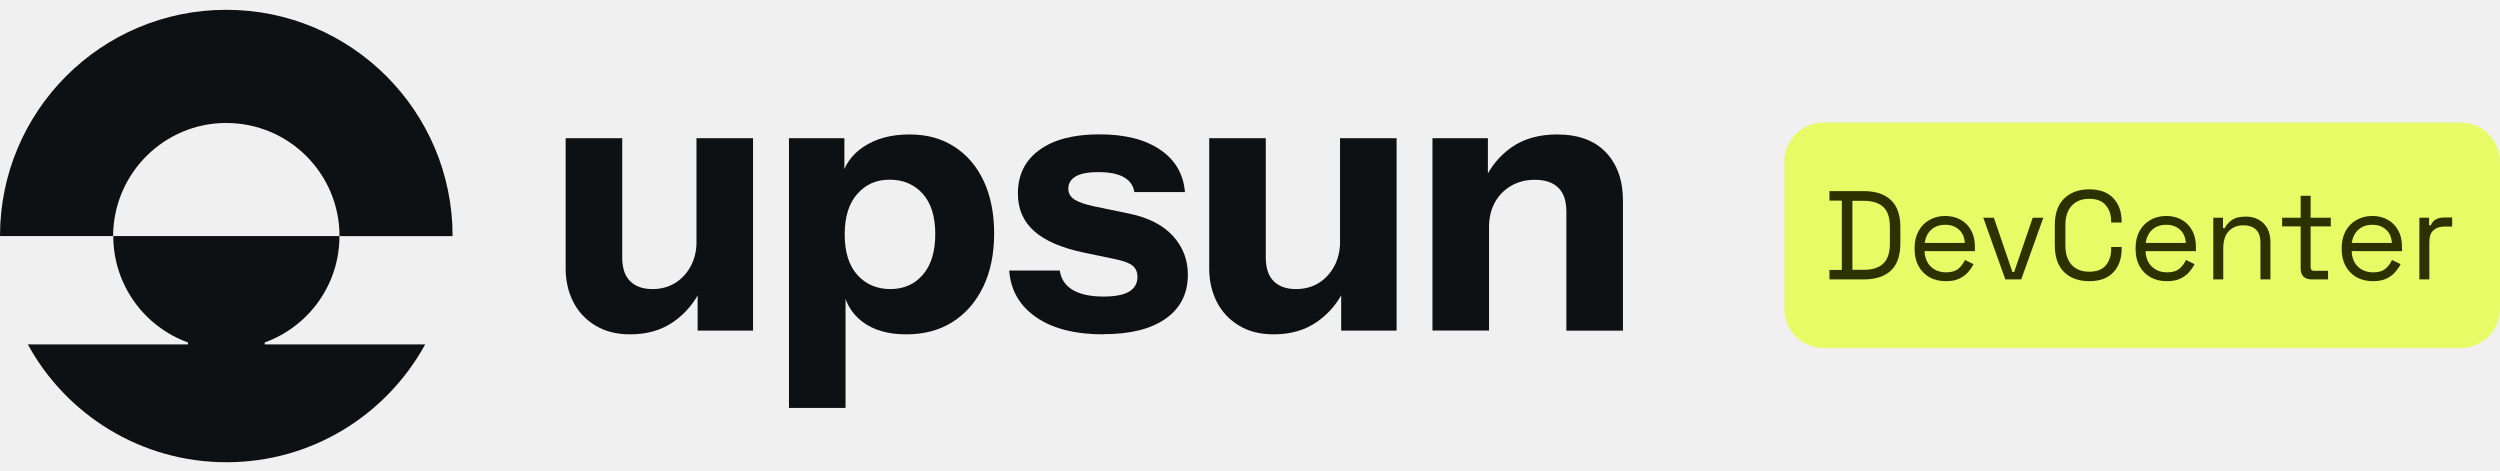
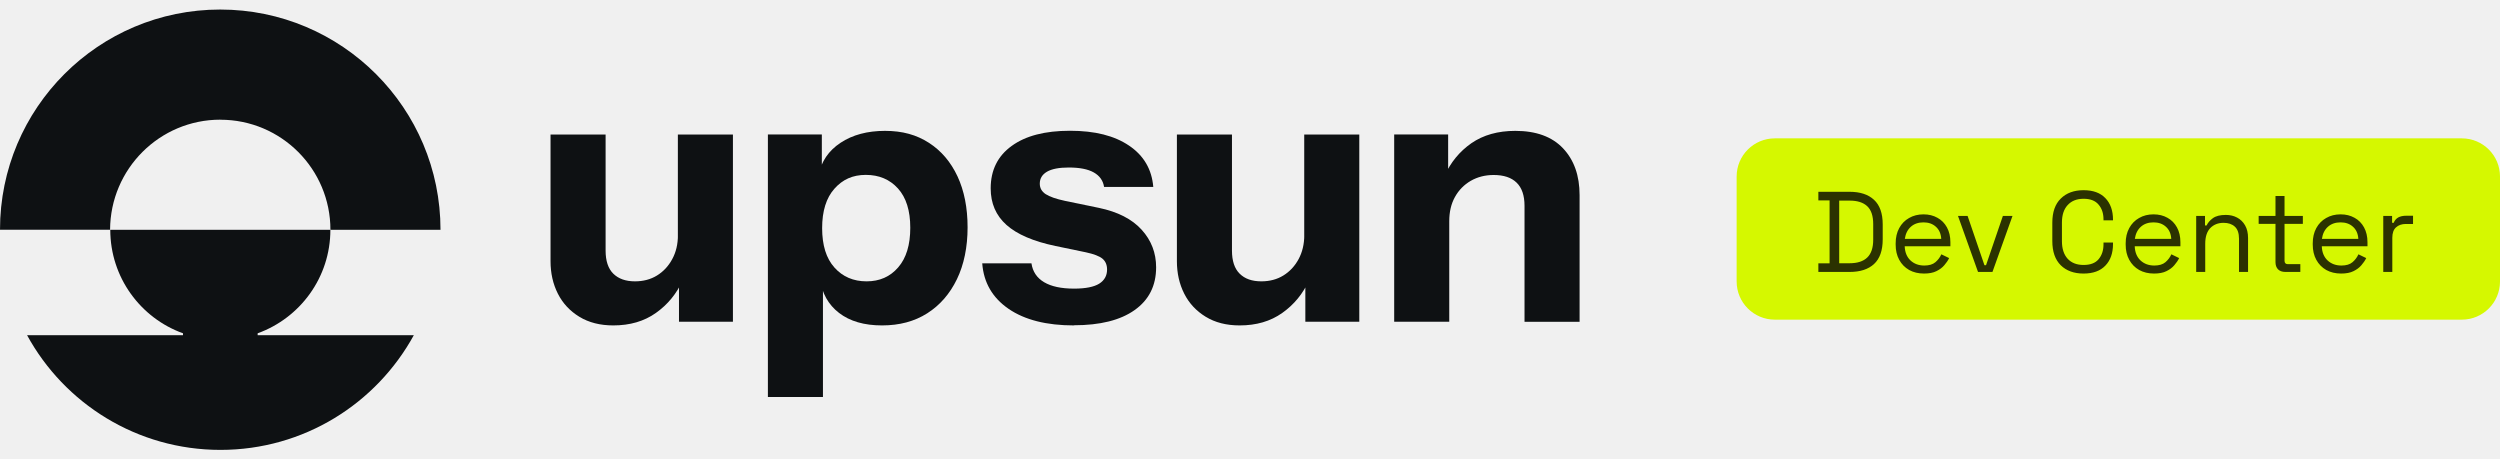
- <svg xmlns="http://www.w3.org/2000/svg" width="255" height="48" viewBox="0 0 255 48" fill="none">
-   <g clip-path="url(#clip0_19_489)">
+ <svg xmlns="http://www.w3.org/2000/svg" width="262" height="48" viewBox="0 0 262 48" fill="none">
+   <g clip-path="url(#clip0_93_1790)">
    <path d="M64.272 34.104C62.886 34.104 61.702 33.8 60.715 33.197C59.728 32.595 58.976 31.789 58.464 30.776C57.952 29.763 57.696 28.627 57.696 27.373V14.099H63.467V26.259C63.467 27.336 63.734 28.147 64.272 28.68C64.811 29.213 65.568 29.485 66.544 29.485C67.414 29.485 68.187 29.283 68.854 28.872C69.52 28.461 70.054 27.891 70.448 27.16C70.848 26.429 71.046 25.587 71.046 24.643L71.547 29.373C70.907 30.787 69.968 31.928 68.736 32.797C67.504 33.672 66.016 34.104 64.272 34.104ZM71.158 33.72V29.101H71.04V14.099H76.811V33.72H71.158Z" fill="#0E1113" />
    <path d="M92.437 34.104C90.565 34.104 89.067 33.667 87.936 32.797C86.805 31.928 86.139 30.733 85.936 29.219L86.245 29.181V41.608H80.475V14.094H86.128V18.44L85.781 18.366C86.064 16.931 86.832 15.795 88.091 14.963C89.349 14.131 90.901 13.715 92.747 13.715C94.592 13.715 96.048 14.131 97.344 14.963C98.64 15.795 99.637 16.968 100.347 18.483C101.051 19.997 101.403 21.779 101.403 23.832C101.403 25.886 101.029 27.72 100.288 29.256C99.541 30.797 98.507 31.987 97.173 32.835C95.84 33.683 94.261 34.104 92.443 34.104H92.437ZM90.821 29.485C92.181 29.485 93.285 29 94.128 28.024C94.976 27.048 95.397 25.667 95.397 23.869C95.397 22.072 94.965 20.701 94.107 19.752C93.248 18.803 92.123 18.328 90.741 18.328C89.36 18.328 88.309 18.808 87.451 19.773C86.592 20.733 86.16 22.115 86.16 23.907C86.16 25.699 86.587 27.08 87.451 28.04C88.309 29 89.435 29.485 90.816 29.485H90.821Z" fill="#0E1113" />
    <path d="M112.554 34.104C109.68 34.104 107.397 33.528 105.706 32.371C104.016 31.213 103.088 29.624 102.938 27.597H108.096C108.224 28.467 108.666 29.128 109.424 29.576C110.181 30.024 111.226 30.248 112.56 30.248C113.765 30.248 114.645 30.072 115.194 29.731C115.744 29.384 116.021 28.893 116.021 28.248C116.021 27.763 115.861 27.384 115.541 27.112C115.221 26.845 114.634 26.621 113.792 26.44L110.634 25.784C108.298 25.299 106.581 24.557 105.477 23.571C104.373 22.584 103.824 21.309 103.824 19.741C103.824 17.843 104.554 16.36 106.016 15.299C107.477 14.232 109.514 13.704 112.133 13.704C114.752 13.704 116.789 14.221 118.325 15.261C119.866 16.301 120.709 17.741 120.864 19.592H115.706C115.605 18.925 115.242 18.419 114.629 18.072C114.016 17.725 113.141 17.555 112.01 17.555C110.986 17.555 110.224 17.704 109.722 17.997C109.221 18.291 108.97 18.707 108.97 19.245C108.97 19.709 109.173 20.072 109.584 20.344C109.994 20.611 110.672 20.851 111.621 21.053L115.162 21.784C117.136 22.195 118.629 22.957 119.642 24.072C120.656 25.187 121.162 26.504 121.162 28.013C121.162 29.939 120.41 31.432 118.912 32.493C117.413 33.56 115.29 34.088 112.544 34.088L112.554 34.104Z" fill="#0E1113" />
    <path d="M129.915 34.104C128.528 34.104 127.344 33.8 126.358 33.197C125.371 32.595 124.619 31.789 124.107 30.776C123.595 29.763 123.339 28.627 123.339 27.373V14.099H129.11V26.259C129.11 27.336 129.376 28.147 129.915 28.68C130.454 29.219 131.211 29.485 132.187 29.485C133.056 29.485 133.83 29.283 134.496 28.872C135.163 28.461 135.696 27.891 136.091 27.16C136.486 26.429 136.688 25.587 136.688 24.643L137.19 29.373C136.55 30.787 135.611 31.928 134.379 32.797C133.147 33.672 131.659 34.104 129.915 34.104ZM136.8 33.72V29.101H136.683V14.099H142.454V33.72H136.8Z" fill="#0E1113" />
    <path d="M146.111 33.72V14.094H151.765V18.712H151.882V33.715H146.111V33.72ZM159.77 33.725V21.566C159.77 20.488 159.493 19.677 158.943 19.144C158.394 18.605 157.589 18.339 156.538 18.339C155.642 18.339 154.837 18.547 154.133 18.952C153.429 19.363 152.874 19.928 152.479 20.643C152.079 21.363 151.882 22.206 151.882 23.181L151.381 18.451C152.021 17.016 152.965 15.87 154.207 15.005C155.45 14.147 156.986 13.715 158.805 13.715C160.986 13.715 162.65 14.323 163.807 15.544C164.959 16.765 165.541 18.398 165.541 20.451V33.725H159.77Z" fill="#0E1113" />
    <path d="M23.093 12.547C29.472 12.547 34.629 17.715 34.629 24.083H46.165C46.165 11.336 35.835 1 23.077 1C10.32 1 0 11.325 0 24.077H11.536C11.563 17.699 16.731 12.541 23.093 12.541V12.547Z" fill="#0E1113" />
    <path d="M27.002 34.93C31.45 33.325 34.624 29.074 34.624 24.082H11.557C11.557 29.074 14.736 33.335 19.178 34.93V35.127H2.837C6.746 42.29 14.357 47.149 23.104 47.149C31.85 47.149 39.445 42.29 43.37 35.127H27.002V34.93Z" fill="#0E1113" />
  </g>
-   <rect x="182" y="12.5" width="73" height="23" rx="4" fill="#E6FB66" />
-   <path d="M186.605 28.5V27.535H187.866V20.458H186.605V19.493H190.117C191.301 19.493 192.215 19.794 192.858 20.394C193.51 20.994 193.836 21.917 193.836 23.16V24.833C193.836 26.085 193.51 27.012 192.858 27.612C192.215 28.204 191.301 28.5 190.117 28.5H186.605ZM188.946 27.522H190.117C190.992 27.522 191.653 27.308 192.099 26.879C192.545 26.45 192.768 25.785 192.768 24.884V23.122C192.768 22.204 192.545 21.535 192.099 21.115C191.653 20.694 190.992 20.484 190.117 20.484H188.946V27.522ZM198.482 28.68C197.847 28.68 197.289 28.547 196.809 28.281C196.329 28.007 195.956 27.625 195.69 27.136C195.424 26.647 195.291 26.081 195.291 25.438V25.283C195.291 24.631 195.424 24.061 195.69 23.572C195.956 23.083 196.324 22.706 196.796 22.44C197.268 22.165 197.808 22.028 198.417 22.028C199.009 22.028 199.532 22.157 199.987 22.414C200.442 22.663 200.798 23.023 201.055 23.495C201.312 23.967 201.441 24.52 201.441 25.155V25.618H196.307C196.333 26.296 196.552 26.827 196.963 27.213C197.375 27.591 197.89 27.779 198.507 27.779C199.048 27.779 199.464 27.655 199.755 27.406C200.047 27.158 200.27 26.862 200.424 26.519L201.299 26.943C201.171 27.209 200.991 27.475 200.759 27.741C200.536 28.007 200.24 28.23 199.871 28.41C199.511 28.59 199.048 28.68 198.482 28.68ZM196.32 24.782H200.412C200.377 24.198 200.176 23.744 199.807 23.418C199.447 23.092 198.983 22.929 198.417 22.929C197.843 22.929 197.371 23.092 197.002 23.418C196.633 23.744 196.406 24.198 196.32 24.782ZM204.545 28.5L202.294 22.208H203.375L205.266 27.741H205.446L207.338 22.208H208.418L206.167 28.5H204.545ZM213.103 28.68C212.03 28.68 211.177 28.371 210.542 27.754C209.907 27.128 209.59 26.218 209.59 25.026V22.967C209.59 21.775 209.907 20.87 210.542 20.253C211.177 19.626 212.03 19.313 213.103 19.313C214.166 19.313 214.981 19.609 215.547 20.201C216.122 20.793 216.409 21.604 216.409 22.633V22.697H215.341V22.594C215.341 21.917 215.157 21.363 214.788 20.934C214.428 20.497 213.866 20.278 213.103 20.278C212.339 20.278 211.743 20.514 211.314 20.986C210.885 21.449 210.671 22.101 210.671 22.942V25.052C210.671 25.892 210.885 26.549 211.314 27.02C211.743 27.483 212.339 27.715 213.103 27.715C213.866 27.715 214.428 27.501 214.788 27.072C215.157 26.634 215.341 26.077 215.341 25.399V25.193H216.409V25.361C216.409 26.39 216.122 27.201 215.547 27.792C214.981 28.384 214.166 28.68 213.103 28.68ZM221.023 28.68C220.388 28.68 219.831 28.547 219.351 28.281C218.87 28.007 218.497 27.625 218.231 27.136C217.965 26.647 217.832 26.081 217.832 25.438V25.283C217.832 24.631 217.965 24.061 218.231 23.572C218.497 23.083 218.866 22.706 219.338 22.44C219.809 22.165 220.35 22.028 220.959 22.028C221.551 22.028 222.074 22.157 222.529 22.414C222.983 22.663 223.339 23.023 223.596 23.495C223.854 23.967 223.982 24.52 223.982 25.155V25.618H218.849C218.874 26.296 219.093 26.827 219.505 27.213C219.917 27.591 220.431 27.779 221.049 27.779C221.589 27.779 222.005 27.655 222.297 27.406C222.589 27.158 222.812 26.862 222.966 26.519L223.841 26.943C223.712 27.209 223.532 27.475 223.301 27.741C223.078 28.007 222.782 28.23 222.413 28.41C222.052 28.59 221.589 28.68 221.023 28.68ZM218.862 24.782H222.953C222.919 24.198 222.717 23.744 222.348 23.418C221.988 23.092 221.525 22.929 220.959 22.929C220.384 22.929 219.912 23.092 219.544 23.418C219.175 23.744 218.947 24.198 218.862 24.782ZM225.755 28.5V22.208H226.746V23.276H226.926C227.064 22.976 227.295 22.706 227.621 22.466C227.956 22.217 228.445 22.093 229.088 22.093C229.56 22.093 229.98 22.191 230.349 22.388C230.726 22.586 231.026 22.877 231.249 23.263C231.472 23.649 231.584 24.125 231.584 24.692V28.5H230.568V24.769C230.568 24.142 230.409 23.688 230.091 23.405C229.783 23.122 229.362 22.98 228.831 22.98C228.222 22.98 227.724 23.177 227.338 23.572C226.961 23.967 226.772 24.554 226.772 25.335V28.5H225.755ZM235.786 28.5C235.426 28.5 235.147 28.401 234.95 28.204C234.761 28.007 234.667 27.737 234.667 27.393V23.096H232.776V22.208H234.667V19.97H235.683V22.208H237.742V23.096H235.683V27.239C235.683 27.496 235.808 27.625 236.056 27.625H237.459V28.5H235.786ZM242.044 28.68C241.41 28.68 240.852 28.547 240.372 28.281C239.891 28.007 239.518 27.625 239.252 27.136C238.986 26.647 238.853 26.081 238.853 25.438V25.283C238.853 24.631 238.986 24.061 239.252 23.572C239.518 23.083 239.887 22.706 240.359 22.44C240.831 22.165 241.371 22.028 241.98 22.028C242.572 22.028 243.095 22.157 243.55 22.414C244.004 22.663 244.36 23.023 244.618 23.495C244.875 23.967 245.004 24.52 245.004 25.155V25.618H239.87C239.896 26.296 240.114 26.827 240.526 27.213C240.938 27.591 241.452 27.779 242.07 27.779C242.61 27.779 243.026 27.655 243.318 27.406C243.61 27.158 243.833 26.862 243.987 26.519L244.862 26.943C244.733 27.209 244.553 27.475 244.322 27.741C244.099 28.007 243.803 28.23 243.434 28.41C243.074 28.59 242.61 28.68 242.044 28.68ZM239.883 24.782H243.974C243.94 24.198 243.738 23.744 243.37 23.418C243.009 23.092 242.546 22.929 241.98 22.929C241.405 22.929 240.934 23.092 240.565 23.418C240.196 23.744 239.969 24.198 239.883 24.782ZM246.777 28.5V22.208H247.767V22.98H247.947C248.059 22.706 248.231 22.504 248.462 22.375C248.694 22.247 248.998 22.183 249.376 22.183H250.122V23.109H249.311C248.857 23.109 248.488 23.238 248.205 23.495C247.93 23.744 247.793 24.134 247.793 24.666V28.5H246.777Z" fill="#2B3200" />
+   <rect x="182" y="14.5" width="80" height="19" rx="4" fill="#D5F800" />
+   <path d="M190.564 28.5V27.6H191.74V21H190.564V20.1H193.84C194.944 20.1 195.796 20.38 196.396 20.94C197.004 21.5 197.308 22.36 197.308 23.52V25.08C197.308 26.248 197.004 27.112 196.396 27.672C195.796 28.224 194.944 28.5 193.84 28.5H190.564ZM192.748 27.588H193.84C194.656 27.588 195.272 27.388 195.688 26.988C196.104 26.588 196.312 25.968 196.312 25.128V23.484C196.312 22.628 196.104 22.004 195.688 21.612C195.272 21.22 194.656 21.024 193.84 21.024H192.748V27.588ZM201.641 28.668C201.049 28.668 200.529 28.544 200.081 28.296C199.633 28.04 199.285 27.684 199.037 27.228C198.789 26.772 198.665 26.244 198.665 25.644V25.5C198.665 24.892 198.789 24.36 199.037 23.904C199.285 23.448 199.629 23.096 200.069 22.848C200.509 22.592 201.013 22.464 201.581 22.464C202.133 22.464 202.621 22.584 203.045 22.824C203.469 23.056 203.801 23.392 204.041 23.832C204.281 24.272 204.401 24.788 204.401 25.38V25.812H199.613C199.637 26.444 199.841 26.94 200.225 27.3C200.609 27.652 201.089 27.828 201.665 27.828C202.169 27.828 202.557 27.712 202.829 27.48C203.101 27.248 203.309 26.972 203.453 26.652L204.269 27.048C204.149 27.296 203.981 27.544 203.765 27.792C203.557 28.04 203.281 28.248 202.937 28.416C202.601 28.584 202.169 28.668 201.641 28.668ZM199.625 25.032H203.441C203.409 24.488 203.221 24.064 202.877 23.76C202.541 23.456 202.109 23.304 201.581 23.304C201.045 23.304 200.605 23.456 200.261 23.76C199.917 24.064 199.705 24.488 199.625 25.032ZM207.297 28.5L205.197 22.632H206.205L207.969 27.792H208.137L209.901 22.632H210.909L208.809 28.5H207.297ZM218.359 28.668C217.359 28.668 216.563 28.38 215.971 27.804C215.379 27.22 215.083 26.372 215.083 25.26V23.34C215.083 22.228 215.379 21.384 215.971 20.808C216.563 20.224 217.359 19.932 218.359 19.932C219.351 19.932 220.111 20.208 220.639 20.76C221.175 21.312 221.443 22.068 221.443 23.028V23.088H220.447V22.992C220.447 22.36 220.275 21.844 219.931 21.444C219.595 21.036 219.071 20.832 218.359 20.832C217.647 20.832 217.091 21.052 216.691 21.492C216.291 21.924 216.091 22.532 216.091 23.316V25.284C216.091 26.068 216.291 26.68 216.691 27.12C217.091 27.552 217.647 27.768 218.359 27.768C219.071 27.768 219.595 27.568 219.931 27.168C220.275 26.76 220.447 26.24 220.447 25.608V25.416H221.443V25.572C221.443 26.532 221.175 27.288 220.639 27.84C220.111 28.392 219.351 28.668 218.359 28.668ZM225.747 28.668C225.155 28.668 224.635 28.544 224.187 28.296C223.739 28.04 223.391 27.684 223.143 27.228C222.895 26.772 222.771 26.244 222.771 25.644V25.5C222.771 24.892 222.895 24.36 223.143 23.904C223.391 23.448 223.735 23.096 224.175 22.848C224.615 22.592 225.119 22.464 225.687 22.464C226.239 22.464 226.727 22.584 227.151 22.824C227.575 23.056 227.907 23.392 228.147 23.832C228.387 24.272 228.507 24.788 228.507 25.38V25.812H223.719C223.743 26.444 223.947 26.94 224.331 27.3C224.715 27.652 225.195 27.828 225.771 27.828C226.275 27.828 226.663 27.712 226.935 27.48C227.207 27.248 227.415 26.972 227.559 26.652L228.375 27.048C228.255 27.296 228.087 27.544 227.871 27.792C227.663 28.04 227.387 28.248 227.043 28.416C226.707 28.584 226.275 28.668 225.747 28.668ZM223.731 25.032H227.547C227.515 24.488 227.327 24.064 226.983 23.76C226.647 23.456 226.215 23.304 225.687 23.304C225.151 23.304 224.711 23.456 224.367 23.76C224.023 24.064 223.811 24.488 223.731 25.032ZM230.16 28.5V22.632H231.084V23.628H231.252C231.38 23.348 231.596 23.096 231.9 22.872C232.212 22.64 232.668 22.524 233.268 22.524C233.708 22.524 234.1 22.616 234.444 22.8C234.796 22.984 235.076 23.256 235.284 23.616C235.492 23.976 235.596 24.42 235.596 24.948V28.5H234.648V25.02C234.648 24.436 234.5 24.012 234.204 23.748C233.916 23.484 233.524 23.352 233.028 23.352C232.46 23.352 231.996 23.536 231.636 23.904C231.284 24.272 231.108 24.82 231.108 25.548V28.5H230.16ZM239.515 28.5C239.179 28.5 238.919 28.408 238.735 28.224C238.559 28.04 238.471 27.788 238.471 27.468V23.46H236.707V22.632H238.471V20.544H239.419V22.632H241.339V23.46H239.419V27.324C239.419 27.564 239.535 27.684 239.767 27.684H241.075V28.5H239.515ZM245.352 28.668C244.76 28.668 244.24 28.544 243.792 28.296C243.344 28.04 242.996 27.684 242.748 27.228C242.5 26.772 242.376 26.244 242.376 25.644V25.5C242.376 24.892 242.5 24.36 242.748 23.904C242.996 23.448 243.34 23.096 243.78 22.848C244.22 22.592 244.724 22.464 245.292 22.464C245.844 22.464 246.332 22.584 246.756 22.824C247.18 23.056 247.512 23.392 247.752 23.832C247.992 24.272 248.112 24.788 248.112 25.38V25.812H243.324C243.348 26.444 243.552 26.94 243.936 27.3C244.32 27.652 244.8 27.828 245.376 27.828C245.88 27.828 246.268 27.712 246.54 27.48C246.812 27.248 247.02 26.972 247.164 26.652L247.98 27.048C247.86 27.296 247.692 27.544 247.476 27.792C247.268 28.04 246.992 28.248 246.648 28.416C246.312 28.584 245.88 28.668 245.352 28.668ZM243.336 25.032H247.152C247.12 24.488 246.932 24.064 246.588 23.76C246.252 23.456 245.82 23.304 245.292 23.304C244.756 23.304 244.316 23.456 243.972 23.76C243.628 24.064 243.416 24.488 243.336 25.032ZM249.766 28.5V22.632H250.69V23.352H250.858C250.962 23.096 251.122 22.908 251.338 22.788C251.554 22.668 251.838 22.608 252.19 22.608H252.886V23.472H252.13C251.706 23.472 251.362 23.592 251.098 23.832C250.842 24.064 250.714 24.428 250.714 24.924V28.5H249.766Z" fill="#2B3200" />
  <defs>
-     <clipPath id="clip0_19_489">
+     <clipPath id="clip0_93_1790">
      <rect width="165.541" height="46.149" fill="white" transform="translate(0 1)" />
    </clipPath>
  </defs>
</svg>
